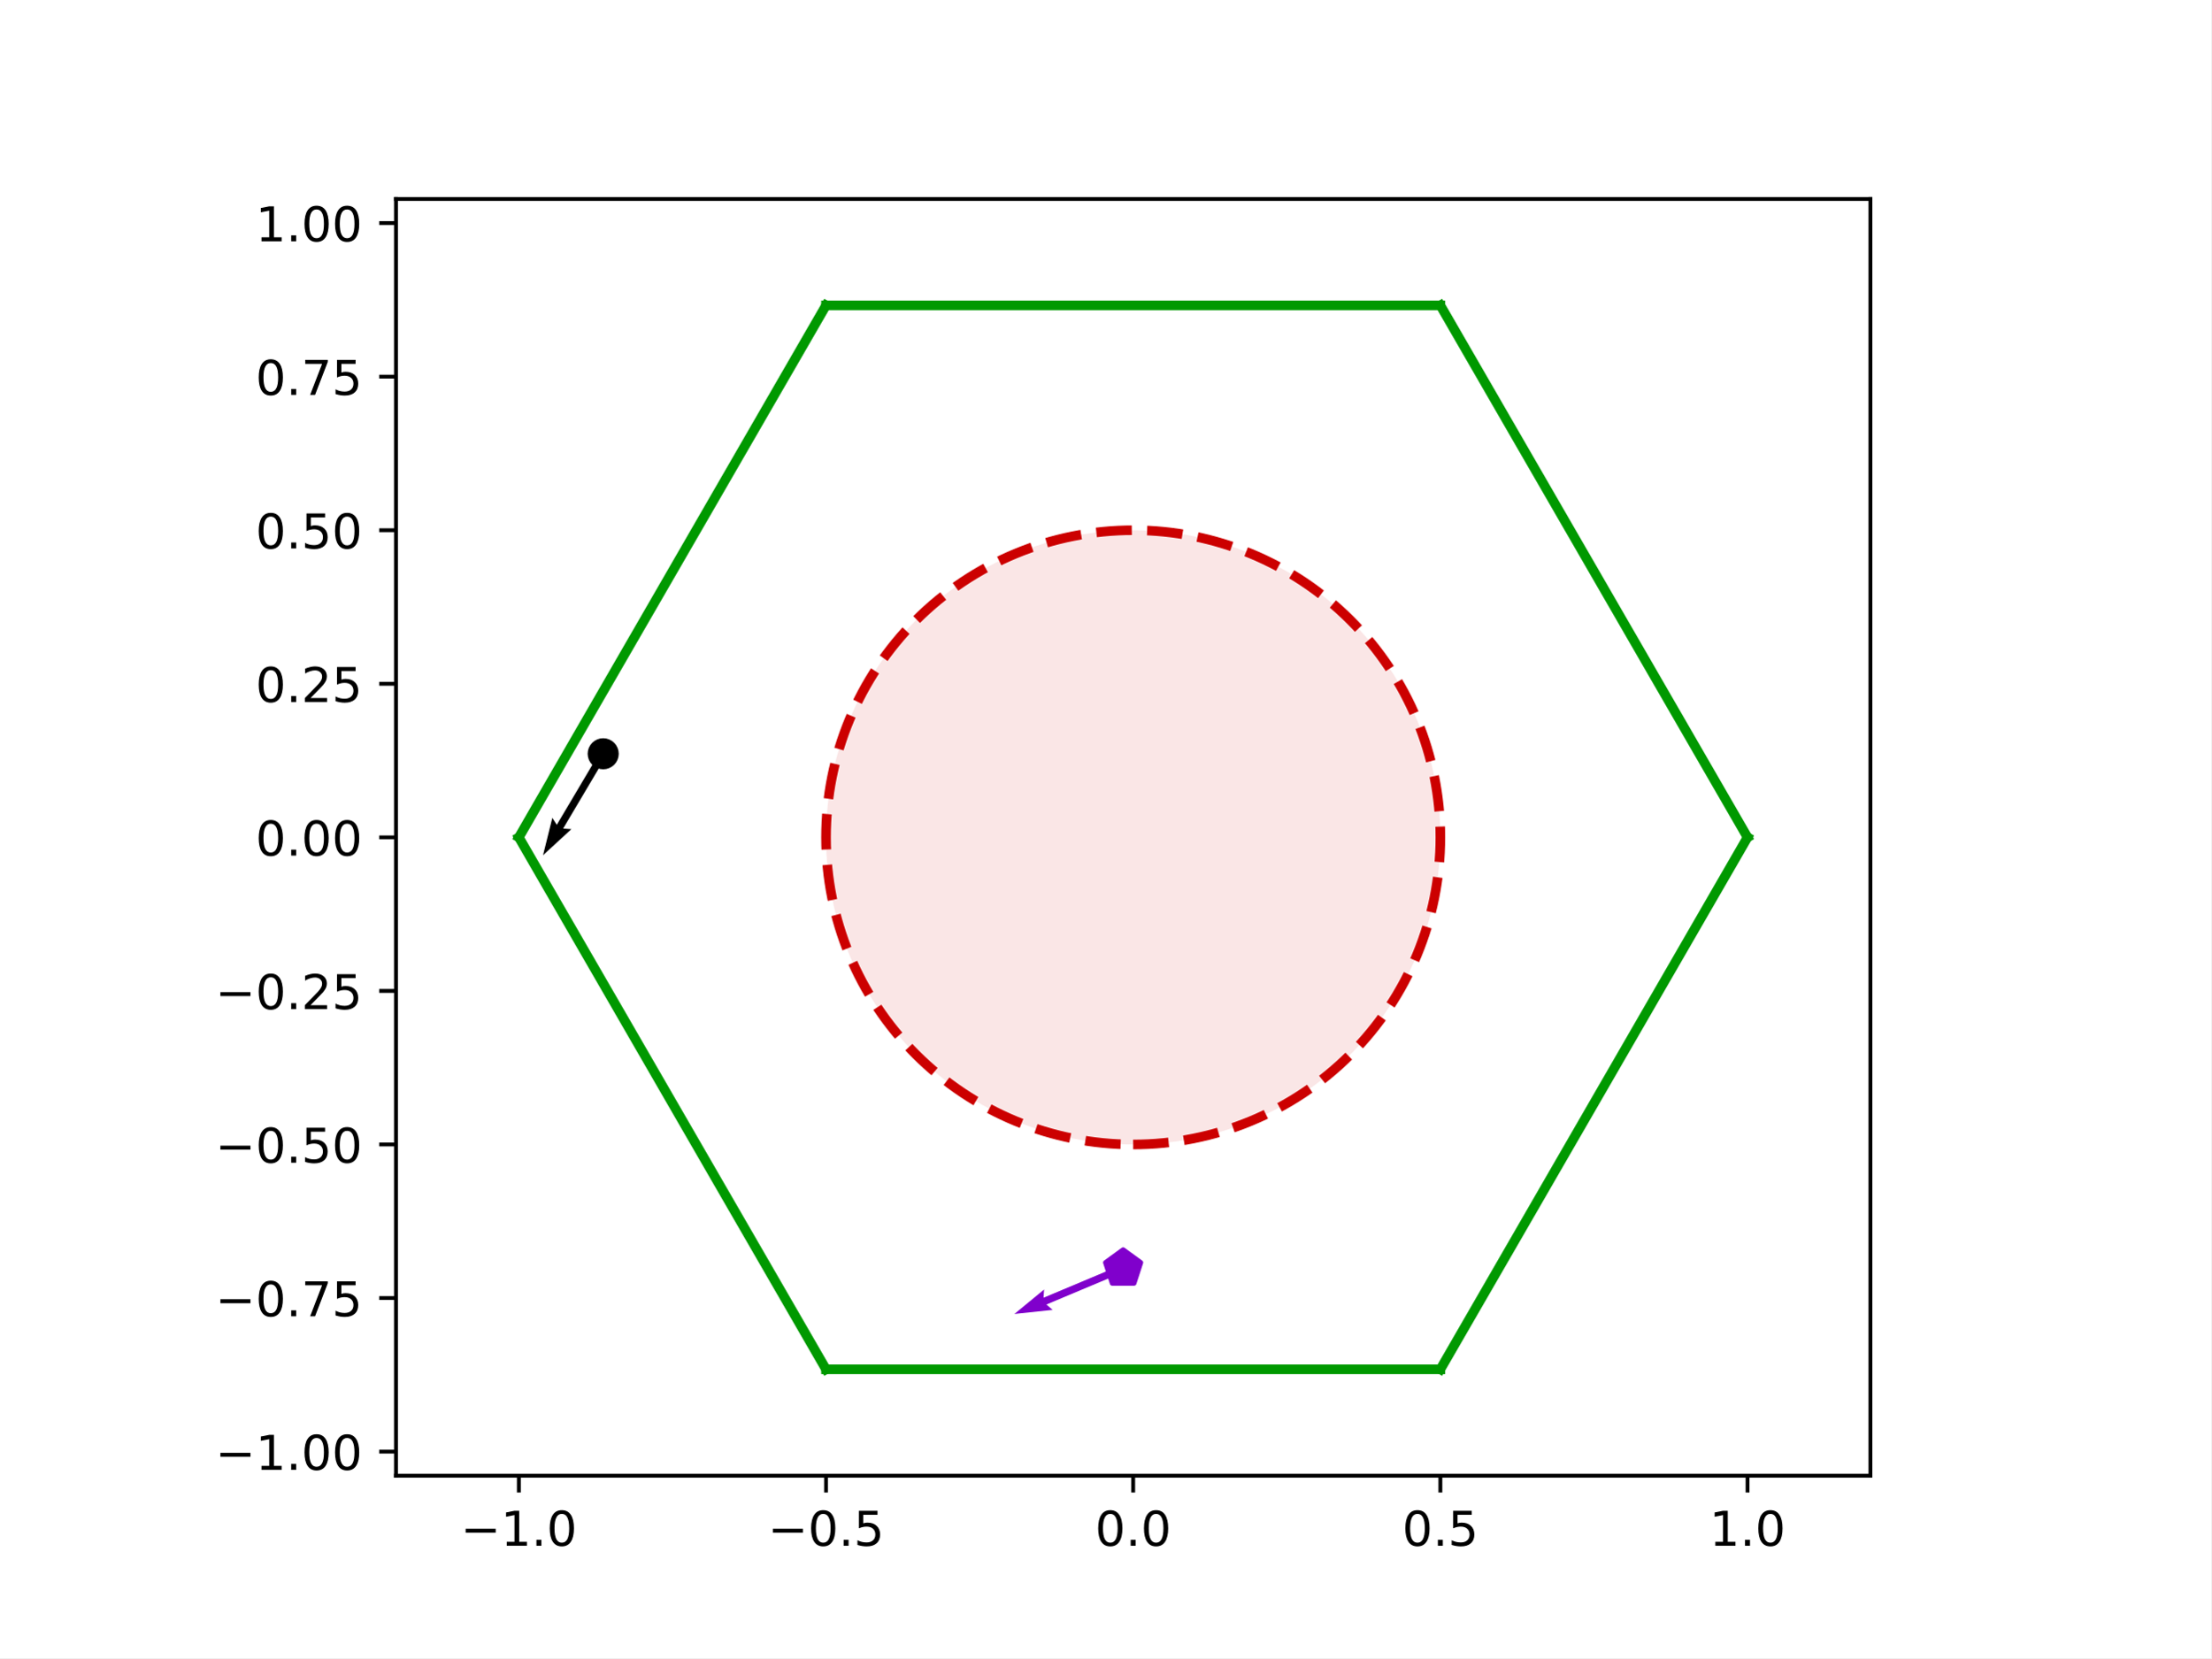
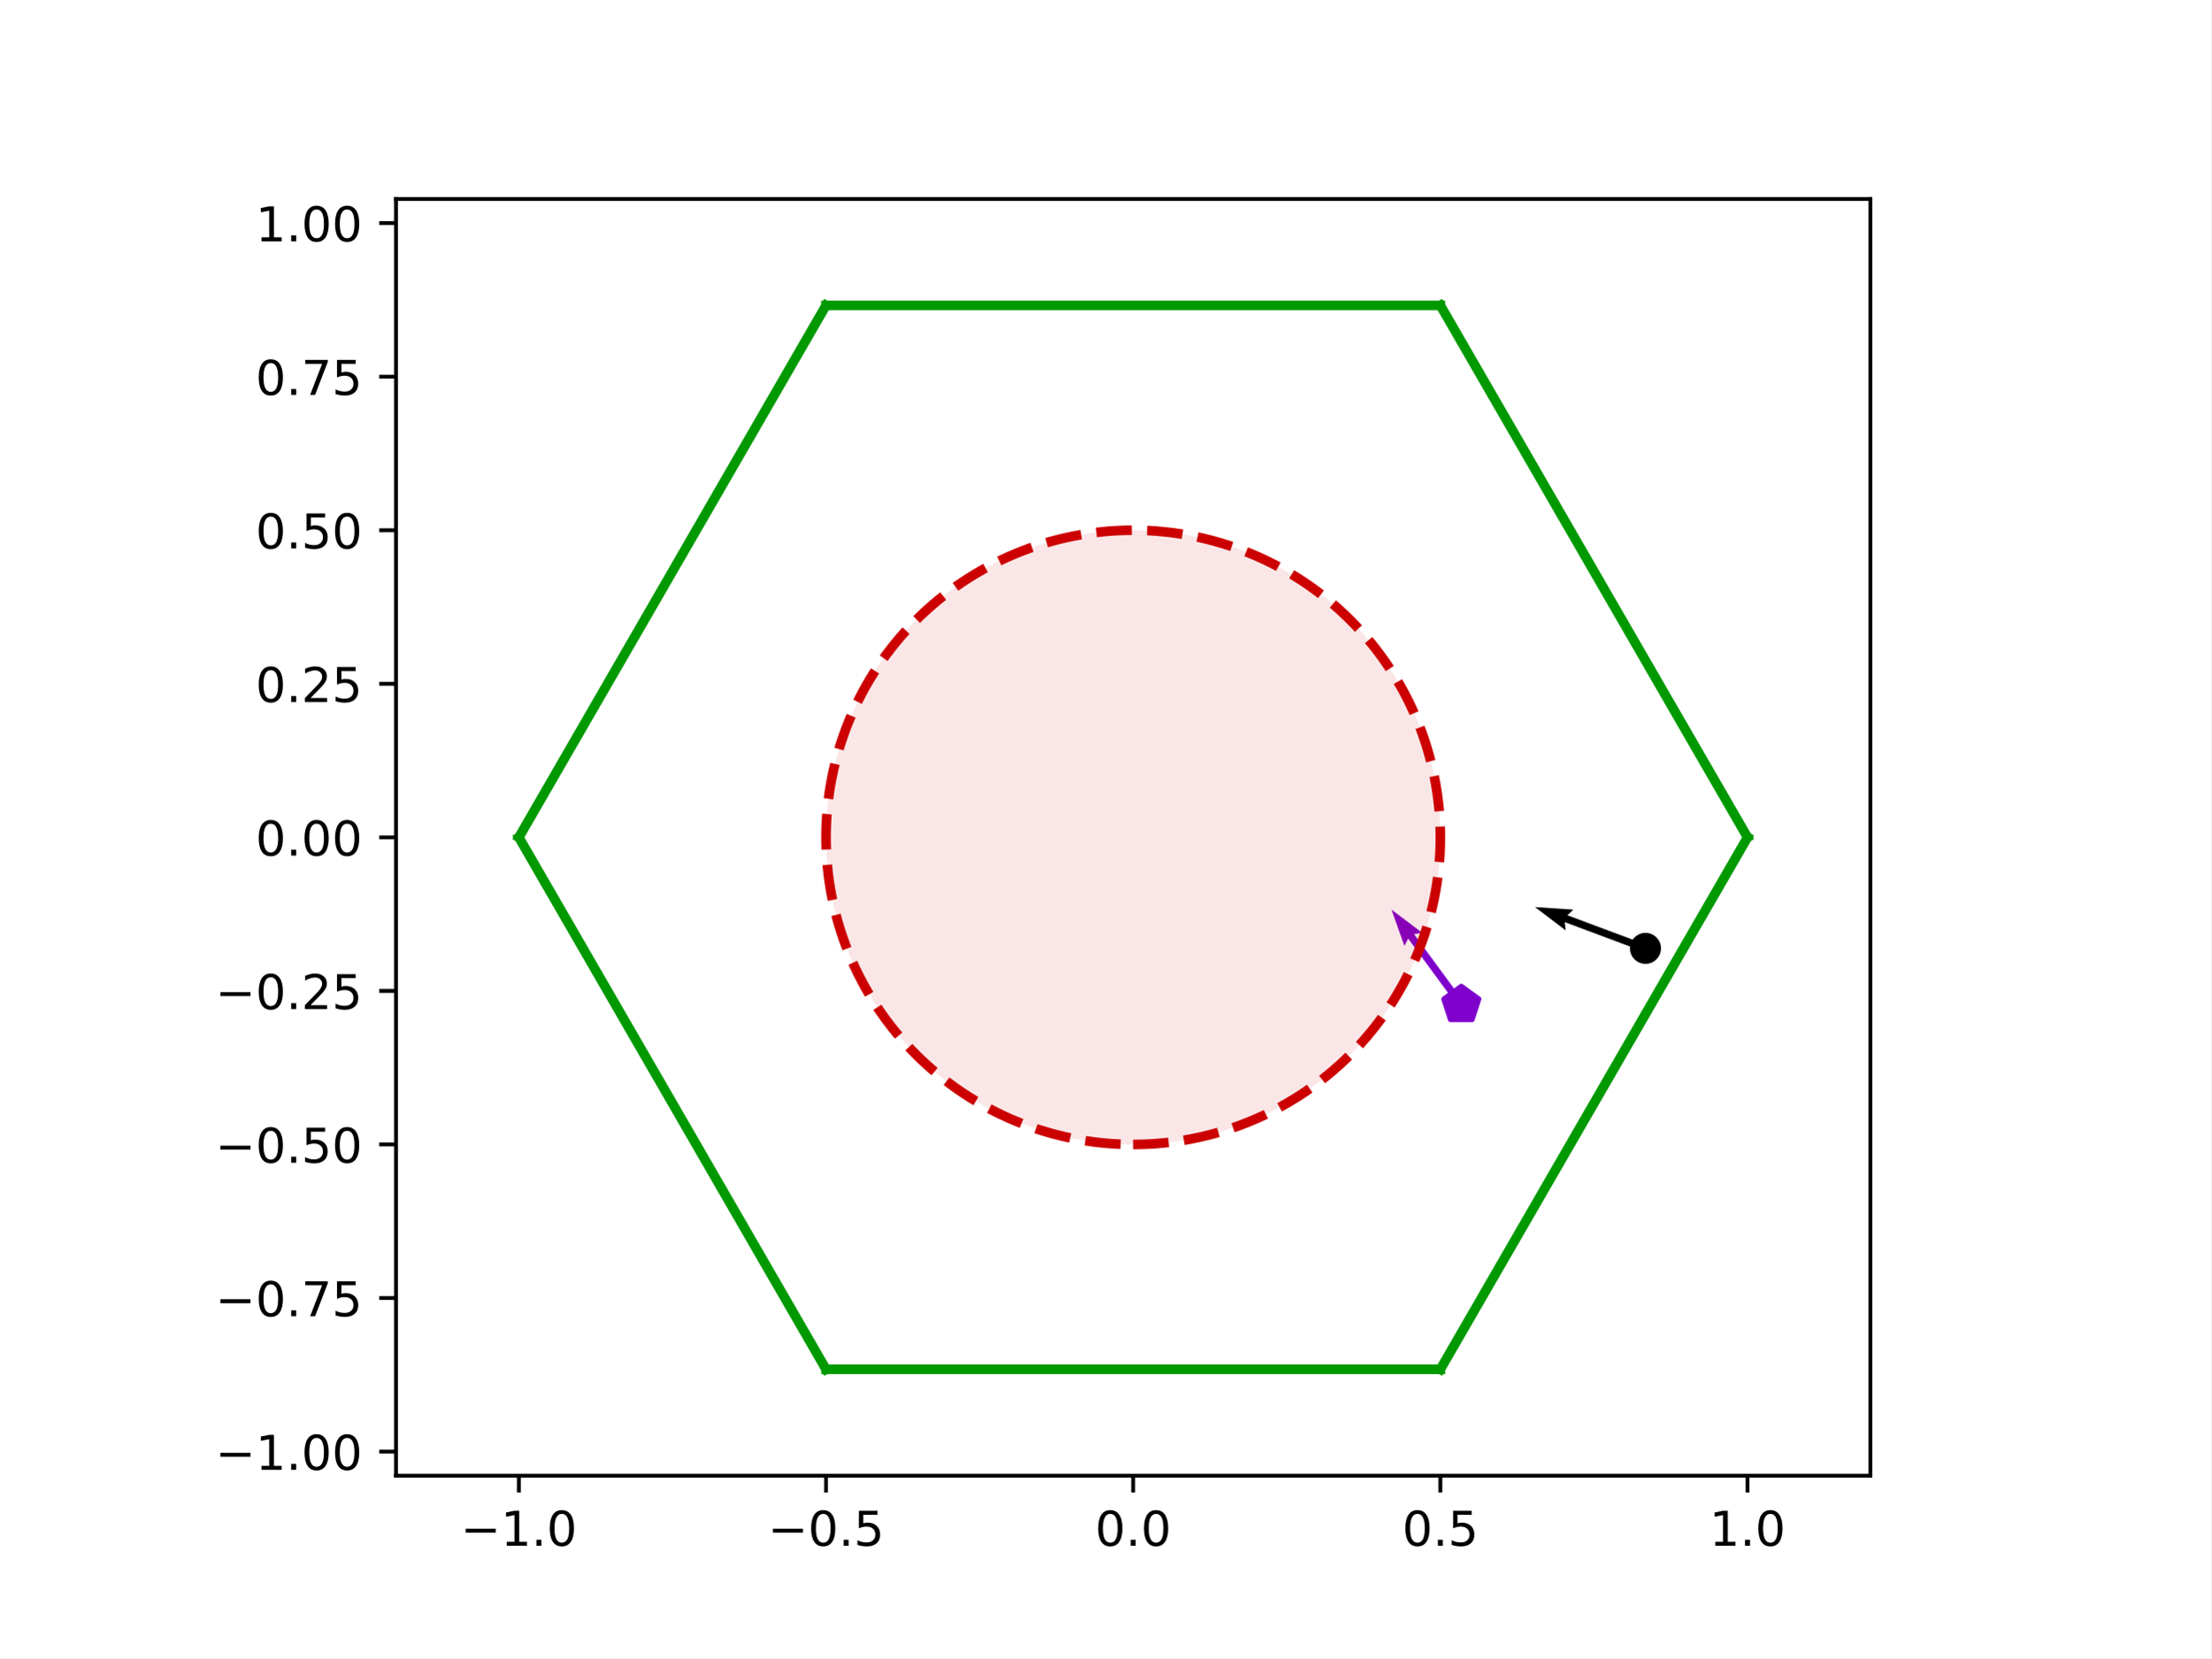
<svg xmlns="http://www.w3.org/2000/svg" xmlns:xlink="http://www.w3.org/1999/xlink" height="345.6pt" version="1.1" viewBox="0 0 460.8 345.6" width="460.8pt">
  <defs>
    <style type="text/css">
*{stroke-linecap:butt;stroke-linejoin:round;}
  </style>
  </defs>
  <g id="figure_1">
    <g id="patch_1">
      <path d="M 0 345.6  L 460.8 345.6  L 460.8 0  L 0 0  z " style="fill:#ffffff;" />
    </g>
    <g id="axes_1">
      <g id="patch_2">
        <path d="M 82.52 307.584  L 389.8 307.584  L 389.8 41.472  L 82.52 41.472  z " style="fill:#ffffff;" />
      </g>
      <g id="PathCollection_1">
        <defs>
-           <path d="M 0 2.739  C 0.726 2.739 1.423 2.45 1.936 1.936  C 2.45 1.423 2.739 0.726 2.739 0  C 2.739 -0.726 2.45 -1.423 1.936 -1.936  C 1.423 -2.45 0.726 -2.739 0 -2.739  C -0.726 -2.739 -1.423 -2.45 -1.936 -1.936  C -2.45 -1.423 -2.739 -0.726 -2.739 0  C -2.739 0.726 -2.45 1.423 -1.936 1.936  C -1.423 2.45 -0.726 2.739 0 2.739  z " id="m09d3a17ad1" style="stroke:#000000;" />
+           <path d="M 0 2.739  C 0.726 2.739 1.423 2.45 1.936 1.936  C 2.45 1.423 2.739 0.726 2.739 0  C 2.739 -0.726 2.45 -1.423 1.936 -1.936  C 1.423 -2.45 0.726 -2.739 0 -2.739  C -0.726 -2.739 -1.423 -2.45 -1.936 -1.936  C -2.45 -1.423 -2.739 -0.726 -2.739 0  C -2.739 0.726 -2.45 1.423 -1.936 1.936  C -1.423 2.45 -0.726 2.739 0 2.739  z " id="m90e453951b" style="stroke:#000000;" />
        </defs>
-         <g clip-path="url(#p0d644fb369)">
-           <use style="stroke:#000000;" x="125.705" xlink:href="#m09d3a17ad1" y="157.108" />
+         <g clip-path="url(#p1435768009)">
+           <use style="stroke:#000000;" x="342.926" xlink:href="#m90e453951b" y="197.67" />
        </g>
      </g>
      <g id="Quiver_1">
-         <path clip-path="url(#p0d644fb369)" d="M 126.366 157.5  L 117.355 172.698  L 119.068 172.821  L 113.168 178.253  L 115.104 170.47  L 116.033 171.914  L 125.044 156.716  L 126.366 157.5  " />
+         <path clip-path="url(#p1435768009)" d="M 342.657 198.39  L 326.106 192.206  L 326.288 193.914  L 319.899 189.066  L 327.901 189.596  L 326.644 190.766  L 343.195 196.951  L 342.657 198.39  " />
      </g>
      <g id="PathCollection_2">
        <defs>
-           <path d="M 0 -3.873  L -3.683 -1.197  L -2.276 3.133  L 2.276 3.133  L 3.683 -1.197  z " id="m4ce894d9be" style="stroke:#8000cc;" />
+           <path d="M 0 -3.873  L -3.683 -1.197  L -2.276 3.133  L 2.276 3.133  L 3.683 -1.197  z " id="m5c9e7e3331" style="stroke:#8000cc;" />
        </defs>
-         <g clip-path="url(#p0d644fb369)">
-           <use style="fill:#8000cc;stroke:#8000cc;" x="234.064" xlink:href="#m4ce894d9be" y="264.353" />
+         <g clip-path="url(#p1435768009)">
+           <use style="fill:#8000cc;stroke:#8000cc;" x="304.543" xlink:href="#m5c9e7e3331" y="209.409" />
        </g>
      </g>
      <g id="Quiver_2">
-         <path clip-path="url(#p0d644fb369)" d="M 234.361 265.061  L 218.072 271.904  L 219.375 273.023  L 211.4 273.873  L 217.59 268.773  L 217.477 270.487  L 233.766 263.644  L 234.361 265.061  " style="fill:#8000cc;" />
+         <path clip-path="url(#p1435768009)" d="M 303.923 209.864  L 293.465 195.623  L 292.682 197.151  L 289.992 189.596  L 296.397 194.423  L 294.703 194.713  L 305.162 208.954  L 303.923 209.864  " style="fill:#8000cc;" />
      </g>
      <g id="patch_3">
-         <path clip-path="url(#p0d644fb369)" d="M 236.16 238.545  C 253.137 238.545 269.422 231.799 281.427 219.795  C 293.431 207.79 300.177 191.505 300.177 174.528  C 300.177 157.551 293.431 141.266 281.427 129.261  C 269.422 117.257 253.137 110.511 236.16 110.511  C 219.183 110.511 202.898 117.257 190.893 129.261  C 178.889 141.266 172.143 157.551 172.143 174.528  C 172.143 191.505 178.889 207.79 190.893 219.795  C 202.898 231.799 219.183 238.545 236.16 238.545  z " style="fill:#cc0000;fill-opacity:0.1;stroke:#cc0000;stroke-dasharray:7.4,3.2;stroke-dashoffset:0;stroke-linejoin:miter;stroke-width:2;" />
+         <path clip-path="url(#p1435768009)" d="M 236.16 238.545  C 253.137 238.545 269.422 231.799 281.427 219.795  C 293.431 207.79 300.177 191.505 300.177 174.528  C 300.177 157.551 293.431 141.266 281.427 129.261  C 269.422 117.257 253.137 110.511 236.16 110.511  C 219.183 110.511 202.898 117.257 190.893 129.261  C 178.889 141.266 172.143 157.551 172.143 174.528  C 172.143 191.505 178.889 207.79 190.893 219.795  C 202.898 231.799 219.183 238.545 236.16 238.545  z " style="fill:#cc0000;fill-opacity:0.1;stroke:#cc0000;stroke-dasharray:7.4,3.2;stroke-dashoffset:0;stroke-linejoin:miter;stroke-width:2;" />
      </g>
      <g id="matplotlib.axis_1">
        <g id="xtick_1">
          <g id="line2d_1">
            <defs>
-               <path d="M 0 0  L 0 3.5  " id="m894e3b2301" style="stroke:#000000;stroke-width:0.8;" />
-             </defs>
-             <g>
-               <use style="stroke:#000000;stroke-width:0.8;" x="108.127" xlink:href="#m894e3b2301" y="307.584" />
+               <path d="M 0 0  L 0 3.5  " id="m850ef8a049" style="stroke:#000000;stroke-width:0.8;" />
+             </defs>
+             <g>
+               <use style="stroke:#000000;stroke-width:0.8;" x="108.127" xlink:href="#m850ef8a049" y="307.584" />
            </g>
          </g>
          <g id="text_1">
            <defs>
              <path d="M 10.594 35.5  L 73.188 35.5  L 73.188 27.203  L 10.594 27.203  z " id="DejaVuSans-2212" />
              <path d="M 12.406 8.297  L 28.516 8.297  L 28.516 63.922  L 10.984 60.406  L 10.984 69.391  L 28.422 72.906  L 38.281 72.906  L 38.281 8.297  L 54.391 8.297  L 54.391 0  L 12.406 0  z " id="DejaVuSans-31" />
              <path d="M 10.688 12.406  L 21 12.406  L 21 0  L 10.688 0  z " id="DejaVuSans-2e" />
              <path d="M 31.781 66.406  Q 24.172 66.406 20.328 58.906  Q 16.5 51.422 16.5 36.375  Q 16.5 21.391 20.328 13.891  Q 24.172 6.391 31.781 6.391  Q 39.453 6.391 43.281 13.891  Q 47.125 21.391 47.125 36.375  Q 47.125 51.422 43.281 58.906  Q 39.453 66.406 31.781 66.406  z M 31.781 74.219  Q 44.047 74.219 50.516 64.516  Q 56.984 54.828 56.984 36.375  Q 56.984 17.969 50.516 8.266  Q 44.047 -1.422 31.781 -1.422  Q 19.531 -1.422 13.062 8.266  Q 6.594 17.969 6.594 36.375  Q 6.594 54.828 13.062 64.516  Q 19.531 74.219 31.781 74.219  z " id="DejaVuSans-30" />
            </defs>
            <g transform="translate(95.9854 322.1824)scale(0.1 -0.1)">
              <use xlink:href="#DejaVuSans-2212" />
              <use x="83.789" xlink:href="#DejaVuSans-31" />
              <use x="147.412" xlink:href="#DejaVuSans-2e" />
              <use x="179.199" xlink:href="#DejaVuSans-30" />
            </g>
          </g>
        </g>
        <g id="xtick_2">
          <g id="line2d_2">
            <g>
-               <use style="stroke:#000000;stroke-width:0.8;" x="172.143" xlink:href="#m894e3b2301" y="307.584" />
+               <use style="stroke:#000000;stroke-width:0.8;" x="172.143" xlink:href="#m850ef8a049" y="307.584" />
            </g>
          </g>
          <g id="text_2">
            <defs>
              <path d="M 10.797 72.906  L 49.516 72.906  L 49.516 64.594  L 19.828 64.594  L 19.828 46.734  Q 21.969 47.469 24.109 47.828  Q 26.266 48.188 28.422 48.188  Q 40.625 48.188 47.75 41.5  Q 54.891 34.812 54.891 23.391  Q 54.891 11.625 47.562 5.094  Q 40.234 -1.422 26.906 -1.422  Q 22.312 -1.422 17.547 -0.641  Q 12.797 0.141 7.719 1.703  L 7.719 11.625  Q 12.109 9.234 16.797 8.062  Q 21.484 6.891 26.703 6.891  Q 35.156 6.891 40.078 11.328  Q 45.016 15.766 45.016 23.391  Q 45.016 31 40.078 35.438  Q 35.156 39.891 26.703 39.891  Q 22.75 39.891 18.812 39.016  Q 14.891 38.141 10.797 36.281  z " id="DejaVuSans-35" />
            </defs>
            <g transform="translate(160.002 322.1824)scale(0.1 -0.1)">
              <use xlink:href="#DejaVuSans-2212" />
              <use x="83.789" xlink:href="#DejaVuSans-30" />
              <use x="147.412" xlink:href="#DejaVuSans-2e" />
              <use x="179.199" xlink:href="#DejaVuSans-35" />
            </g>
          </g>
        </g>
        <g id="xtick_3">
          <g id="line2d_3">
            <g>
-               <use style="stroke:#000000;stroke-width:0.8;" x="236.16" xlink:href="#m894e3b2301" y="307.584" />
+               <use style="stroke:#000000;stroke-width:0.8;" x="236.16" xlink:href="#m850ef8a049" y="307.584" />
            </g>
          </g>
          <g id="text_3">
            <g transform="translate(228.2084 322.1824)scale(0.1 -0.1)">
              <use xlink:href="#DejaVuSans-30" />
              <use x="63.623" xlink:href="#DejaVuSans-2e" />
              <use x="95.41" xlink:href="#DejaVuSans-30" />
            </g>
          </g>
        </g>
        <g id="xtick_4">
          <g id="line2d_4">
            <g>
-               <use style="stroke:#000000;stroke-width:0.8;" x="300.177" xlink:href="#m894e3b2301" y="307.584" />
+               <use style="stroke:#000000;stroke-width:0.8;" x="300.177" xlink:href="#m850ef8a049" y="307.584" />
            </g>
          </g>
          <g id="text_4">
            <g transform="translate(292.225 322.1824)scale(0.1 -0.1)">
              <use xlink:href="#DejaVuSans-30" />
              <use x="63.623" xlink:href="#DejaVuSans-2e" />
              <use x="95.41" xlink:href="#DejaVuSans-35" />
            </g>
          </g>
        </g>
        <g id="xtick_5">
          <g id="line2d_5">
            <g>
-               <use style="stroke:#000000;stroke-width:0.8;" x="364.193" xlink:href="#m894e3b2301" y="307.584" />
+               <use style="stroke:#000000;stroke-width:0.8;" x="364.193" xlink:href="#m850ef8a049" y="307.584" />
            </g>
          </g>
          <g id="text_5">
            <g transform="translate(356.2416 322.1824)scale(0.1 -0.1)">
              <use xlink:href="#DejaVuSans-31" />
              <use x="63.623" xlink:href="#DejaVuSans-2e" />
              <use x="95.41" xlink:href="#DejaVuSans-30" />
            </g>
          </g>
        </g>
      </g>
      <g id="matplotlib.axis_2">
        <g id="ytick_1">
          <g id="line2d_6">
            <defs>
-               <path d="M 0 0  L -3.5 0  " id="m65bfaf9184" style="stroke:#000000;stroke-width:0.8;" />
-             </defs>
-             <g>
-               <use style="stroke:#000000;stroke-width:0.8;" x="82.52" xlink:href="#m65bfaf9184" y="302.561" />
+               <path d="M 0 0  L -3.5 0  " id="m1fcf4762f6" style="stroke:#000000;stroke-width:0.8;" />
+             </defs>
+             <g>
+               <use style="stroke:#000000;stroke-width:0.8;" x="82.52" xlink:href="#m1fcf4762f6" y="302.561" />
            </g>
          </g>
          <g id="text_6">
            <g transform="translate(44.87485 306.3604)scale(0.1 -0.1)">
              <use xlink:href="#DejaVuSans-2212" />
              <use x="83.789" xlink:href="#DejaVuSans-31" />
              <use x="147.412" xlink:href="#DejaVuSans-2e" />
              <use x="179.199" xlink:href="#DejaVuSans-30" />
              <use x="242.822" xlink:href="#DejaVuSans-30" />
            </g>
          </g>
        </g>
        <g id="ytick_2">
          <g id="line2d_7">
            <g>
-               <use style="stroke:#000000;stroke-width:0.8;" x="82.52" xlink:href="#m65bfaf9184" y="270.553" />
+               <use style="stroke:#000000;stroke-width:0.8;" x="82.52" xlink:href="#m1fcf4762f6" y="270.553" />
            </g>
          </g>
          <g id="text_7">
            <defs>
              <path d="M 8.203 72.906  L 55.078 72.906  L 55.078 68.703  L 28.609 0  L 18.312 0  L 43.219 64.594  L 8.203 64.594  z " id="DejaVuSans-37" />
            </defs>
            <g transform="translate(44.87485 274.3521)scale(0.1 -0.1)">
              <use xlink:href="#DejaVuSans-2212" />
              <use x="83.789" xlink:href="#DejaVuSans-30" />
              <use x="147.412" xlink:href="#DejaVuSans-2e" />
              <use x="179.199" xlink:href="#DejaVuSans-37" />
              <use x="242.822" xlink:href="#DejaVuSans-35" />
            </g>
          </g>
        </g>
        <g id="ytick_3">
          <g id="line2d_8">
            <g>
-               <use style="stroke:#000000;stroke-width:0.8;" x="82.52" xlink:href="#m65bfaf9184" y="238.545" />
+               <use style="stroke:#000000;stroke-width:0.8;" x="82.52" xlink:href="#m1fcf4762f6" y="238.545" />
            </g>
          </g>
          <g id="text_8">
            <g transform="translate(44.87485 242.3438)scale(0.1 -0.1)">
              <use xlink:href="#DejaVuSans-2212" />
              <use x="83.789" xlink:href="#DejaVuSans-30" />
              <use x="147.412" xlink:href="#DejaVuSans-2e" />
              <use x="179.199" xlink:href="#DejaVuSans-35" />
              <use x="242.822" xlink:href="#DejaVuSans-30" />
            </g>
          </g>
        </g>
        <g id="ytick_4">
          <g id="line2d_9">
            <g>
-               <use style="stroke:#000000;stroke-width:0.8;" x="82.52" xlink:href="#m65bfaf9184" y="206.536" />
+               <use style="stroke:#000000;stroke-width:0.8;" x="82.52" xlink:href="#m1fcf4762f6" y="206.536" />
            </g>
          </g>
          <g id="text_9">
            <defs>
              <path d="M 19.188 8.297  L 53.609 8.297  L 53.609 0  L 7.328 0  L 7.328 8.297  Q 12.938 14.109 22.625 23.891  Q 32.328 33.688 34.812 36.531  Q 39.547 41.844 41.422 45.531  Q 43.312 49.219 43.312 52.781  Q 43.312 58.594 39.234 62.25  Q 35.156 65.922 28.609 65.922  Q 23.969 65.922 18.812 64.312  Q 13.672 62.703 7.812 59.422  L 7.812 69.391  Q 13.766 71.781 18.938 73  Q 24.125 74.219 28.422 74.219  Q 39.75 74.219 46.484 68.547  Q 53.219 62.891 53.219 53.422  Q 53.219 48.922 51.531 44.891  Q 49.859 40.875 45.406 35.406  Q 44.188 33.984 37.641 27.219  Q 31.109 20.453 19.188 8.297  z " id="DejaVuSans-32" />
            </defs>
            <g transform="translate(44.87485 210.3355)scale(0.1 -0.1)">
              <use xlink:href="#DejaVuSans-2212" />
              <use x="83.789" xlink:href="#DejaVuSans-30" />
              <use x="147.412" xlink:href="#DejaVuSans-2e" />
              <use x="179.199" xlink:href="#DejaVuSans-32" />
              <use x="242.822" xlink:href="#DejaVuSans-35" />
            </g>
          </g>
        </g>
        <g id="ytick_5">
          <g id="line2d_10">
            <g>
-               <use style="stroke:#000000;stroke-width:0.8;" x="82.52" xlink:href="#m65bfaf9184" y="174.528" />
+               <use style="stroke:#000000;stroke-width:0.8;" x="82.52" xlink:href="#m1fcf4762f6" y="174.528" />
            </g>
          </g>
          <g id="text_10">
            <g transform="translate(53.25454 178.3272)scale(0.1 -0.1)">
              <use xlink:href="#DejaVuSans-30" />
              <use x="63.623" xlink:href="#DejaVuSans-2e" />
              <use x="95.41" xlink:href="#DejaVuSans-30" />
              <use x="159.033" xlink:href="#DejaVuSans-30" />
            </g>
          </g>
        </g>
        <g id="ytick_6">
          <g id="line2d_11">
            <g>
-               <use style="stroke:#000000;stroke-width:0.8;" x="82.52" xlink:href="#m65bfaf9184" y="142.52" />
+               <use style="stroke:#000000;stroke-width:0.8;" x="82.52" xlink:href="#m1fcf4762f6" y="142.52" />
            </g>
          </g>
          <g id="text_11">
            <g transform="translate(53.25454 146.3189)scale(0.1 -0.1)">
              <use xlink:href="#DejaVuSans-30" />
              <use x="63.623" xlink:href="#DejaVuSans-2e" />
              <use x="95.41" xlink:href="#DejaVuSans-32" />
              <use x="159.033" xlink:href="#DejaVuSans-35" />
            </g>
          </g>
        </g>
        <g id="ytick_7">
          <g id="line2d_12">
            <g>
-               <use style="stroke:#000000;stroke-width:0.8;" x="82.52" xlink:href="#m65bfaf9184" y="110.511" />
+               <use style="stroke:#000000;stroke-width:0.8;" x="82.52" xlink:href="#m1fcf4762f6" y="110.511" />
            </g>
          </g>
          <g id="text_12">
            <g transform="translate(53.25454 114.3106)scale(0.1 -0.1)">
              <use xlink:href="#DejaVuSans-30" />
              <use x="63.623" xlink:href="#DejaVuSans-2e" />
              <use x="95.41" xlink:href="#DejaVuSans-35" />
              <use x="159.033" xlink:href="#DejaVuSans-30" />
            </g>
          </g>
        </g>
        <g id="ytick_8">
          <g id="line2d_13">
            <g>
-               <use style="stroke:#000000;stroke-width:0.8;" x="82.52" xlink:href="#m65bfaf9184" y="78.503" />
+               <use style="stroke:#000000;stroke-width:0.8;" x="82.52" xlink:href="#m1fcf4762f6" y="78.503" />
            </g>
          </g>
          <g id="text_13">
            <g transform="translate(53.25454 82.30232)scale(0.1 -0.1)">
              <use xlink:href="#DejaVuSans-30" />
              <use x="63.623" xlink:href="#DejaVuSans-2e" />
              <use x="95.41" xlink:href="#DejaVuSans-37" />
              <use x="159.033" xlink:href="#DejaVuSans-35" />
            </g>
          </g>
        </g>
        <g id="ytick_9">
          <g id="line2d_14">
            <g>
-               <use style="stroke:#000000;stroke-width:0.8;" x="82.52" xlink:href="#m65bfaf9184" y="46.495" />
+               <use style="stroke:#000000;stroke-width:0.8;" x="82.52" xlink:href="#m1fcf4762f6" y="46.495" />
            </g>
          </g>
          <g id="text_14">
            <g transform="translate(53.25454 50.29402)scale(0.1 -0.1)">
              <use xlink:href="#DejaVuSans-31" />
              <use x="63.623" xlink:href="#DejaVuSans-2e" />
              <use x="95.41" xlink:href="#DejaVuSans-30" />
              <use x="159.033" xlink:href="#DejaVuSans-30" />
            </g>
          </g>
        </g>
      </g>
      <g id="line2d_15">
-         <path clip-path="url(#p0d644fb369)" d="M 300.177 63.648  L 172.143 63.648  " style="fill:none;stroke:#009900;stroke-linecap:square;stroke-width:2;" />
+         <path clip-path="url(#p1435768009)" d="M 300.177 63.648  L 172.143 63.648  " style="fill:none;stroke:#009900;stroke-linecap:square;stroke-width:2;" />
      </g>
      <g id="line2d_16">
-         <path clip-path="url(#p0d644fb369)" d="M 172.143 63.648  L 108.127 174.528  " style="fill:none;stroke:#009900;stroke-linecap:square;stroke-width:2;" />
+         <path clip-path="url(#p1435768009)" d="M 172.143 63.648  L 108.127 174.528  " style="fill:none;stroke:#009900;stroke-linecap:square;stroke-width:2;" />
      </g>
      <g id="line2d_17">
-         <path clip-path="url(#p0d644fb369)" d="M 108.127 174.528  L 172.143 285.408  " style="fill:none;stroke:#009900;stroke-linecap:square;stroke-width:2;" />
+         <path clip-path="url(#p1435768009)" d="M 108.127 174.528  L 172.143 285.408  " style="fill:none;stroke:#009900;stroke-linecap:square;stroke-width:2;" />
      </g>
      <g id="line2d_18">
-         <path clip-path="url(#p0d644fb369)" d="M 172.143 285.408  L 300.177 285.408  " style="fill:none;stroke:#009900;stroke-linecap:square;stroke-width:2;" />
+         <path clip-path="url(#p1435768009)" d="M 172.143 285.408  L 300.177 285.408  " style="fill:none;stroke:#009900;stroke-linecap:square;stroke-width:2;" />
      </g>
      <g id="line2d_19">
-         <path clip-path="url(#p0d644fb369)" d="M 300.177 285.408  L 364.193 174.528  " style="fill:none;stroke:#009900;stroke-linecap:square;stroke-width:2;" />
+         <path clip-path="url(#p1435768009)" d="M 300.177 285.408  L 364.193 174.528  " style="fill:none;stroke:#009900;stroke-linecap:square;stroke-width:2;" />
      </g>
      <g id="line2d_20">
-         <path clip-path="url(#p0d644fb369)" d="M 364.193 174.528  L 300.177 63.648  " style="fill:none;stroke:#009900;stroke-linecap:square;stroke-width:2;" />
+         <path clip-path="url(#p1435768009)" d="M 364.193 174.528  L 300.177 63.648  " style="fill:none;stroke:#009900;stroke-linecap:square;stroke-width:2;" />
      </g>
      <g id="patch_4">
        <path d="M 82.52 307.584  L 82.52 41.472  " style="fill:none;stroke:#000000;stroke-linecap:square;stroke-linejoin:miter;stroke-width:0.8;" />
      </g>
      <g id="patch_5">
        <path d="M 389.8 307.584  L 389.8 41.472  " style="fill:none;stroke:#000000;stroke-linecap:square;stroke-linejoin:miter;stroke-width:0.8;" />
      </g>
      <g id="patch_6">
        <path d="M 82.52 307.584  L 389.8 307.584  " style="fill:none;stroke:#000000;stroke-linecap:square;stroke-linejoin:miter;stroke-width:0.8;" />
      </g>
      <g id="patch_7">
        <path d="M 82.52 41.472  L 389.8 41.472  " style="fill:none;stroke:#000000;stroke-linecap:square;stroke-linejoin:miter;stroke-width:0.8;" />
      </g>
    </g>
  </g>
  <defs>
-     <clipPath id="p0d644fb369">
+     <clipPath id="p1435768009">
      <rect height="266.112" width="307.28" x="82.52" y="41.472" />
    </clipPath>
  </defs>
</svg>
